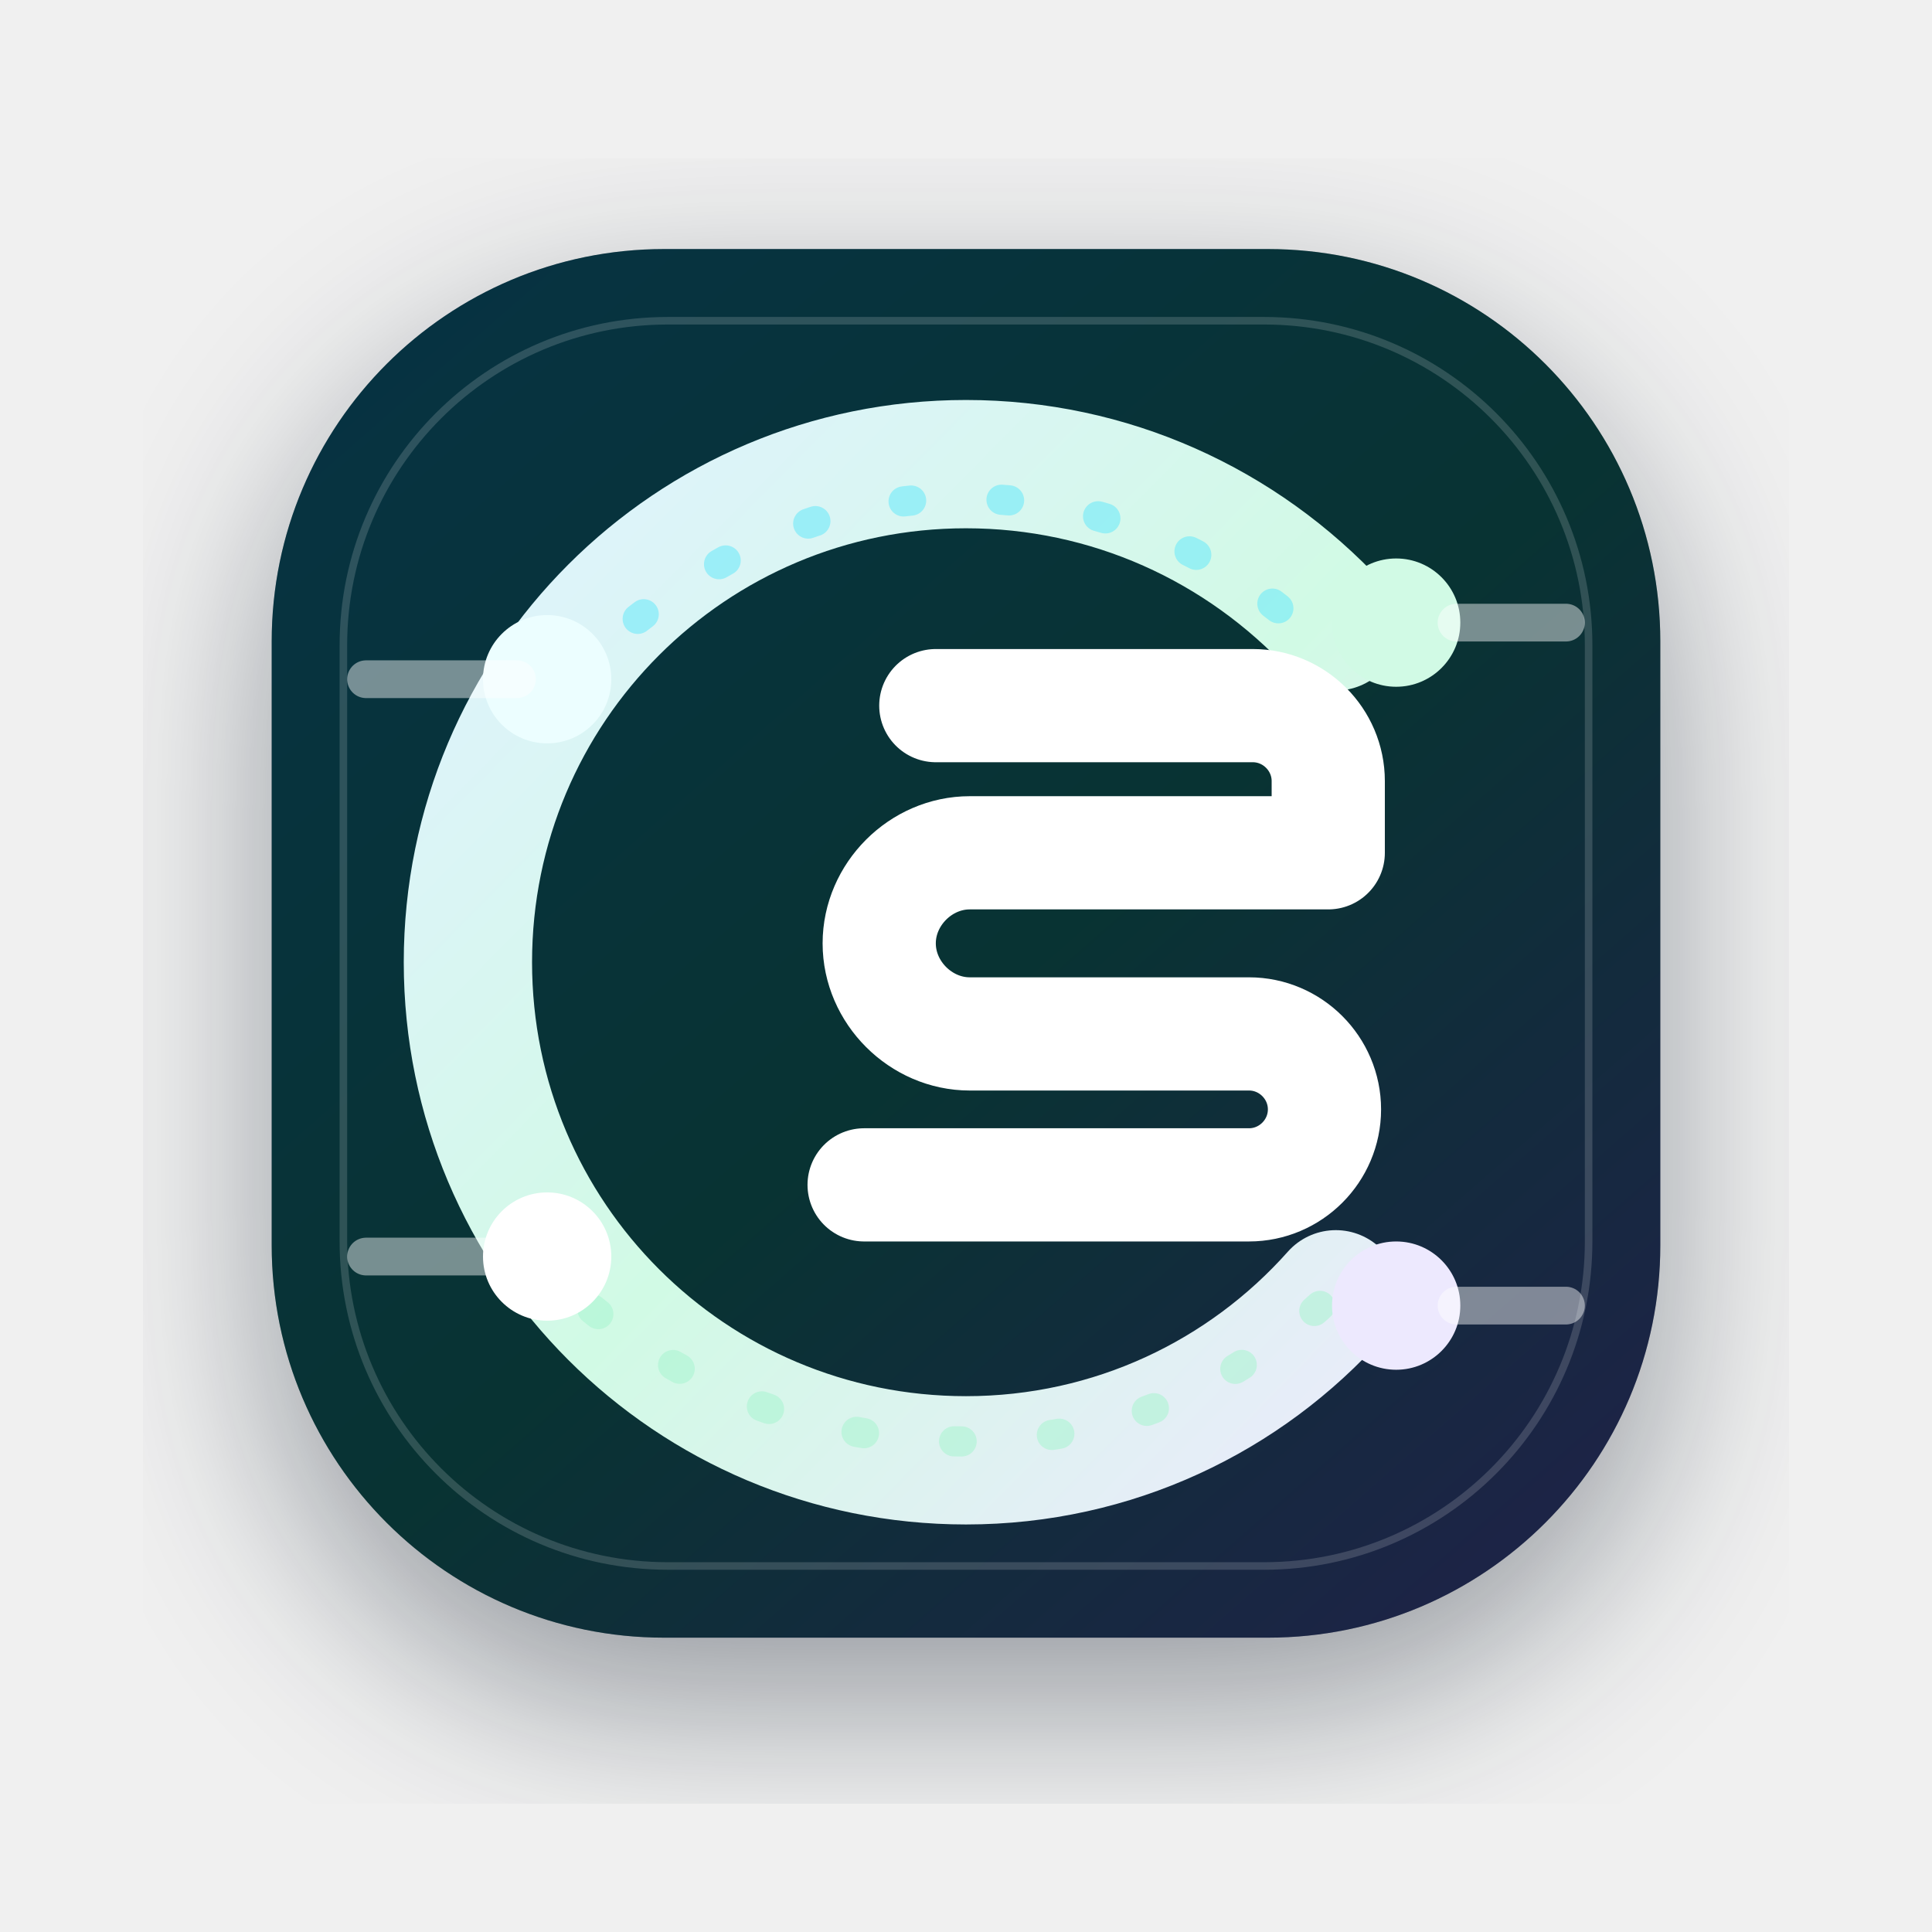
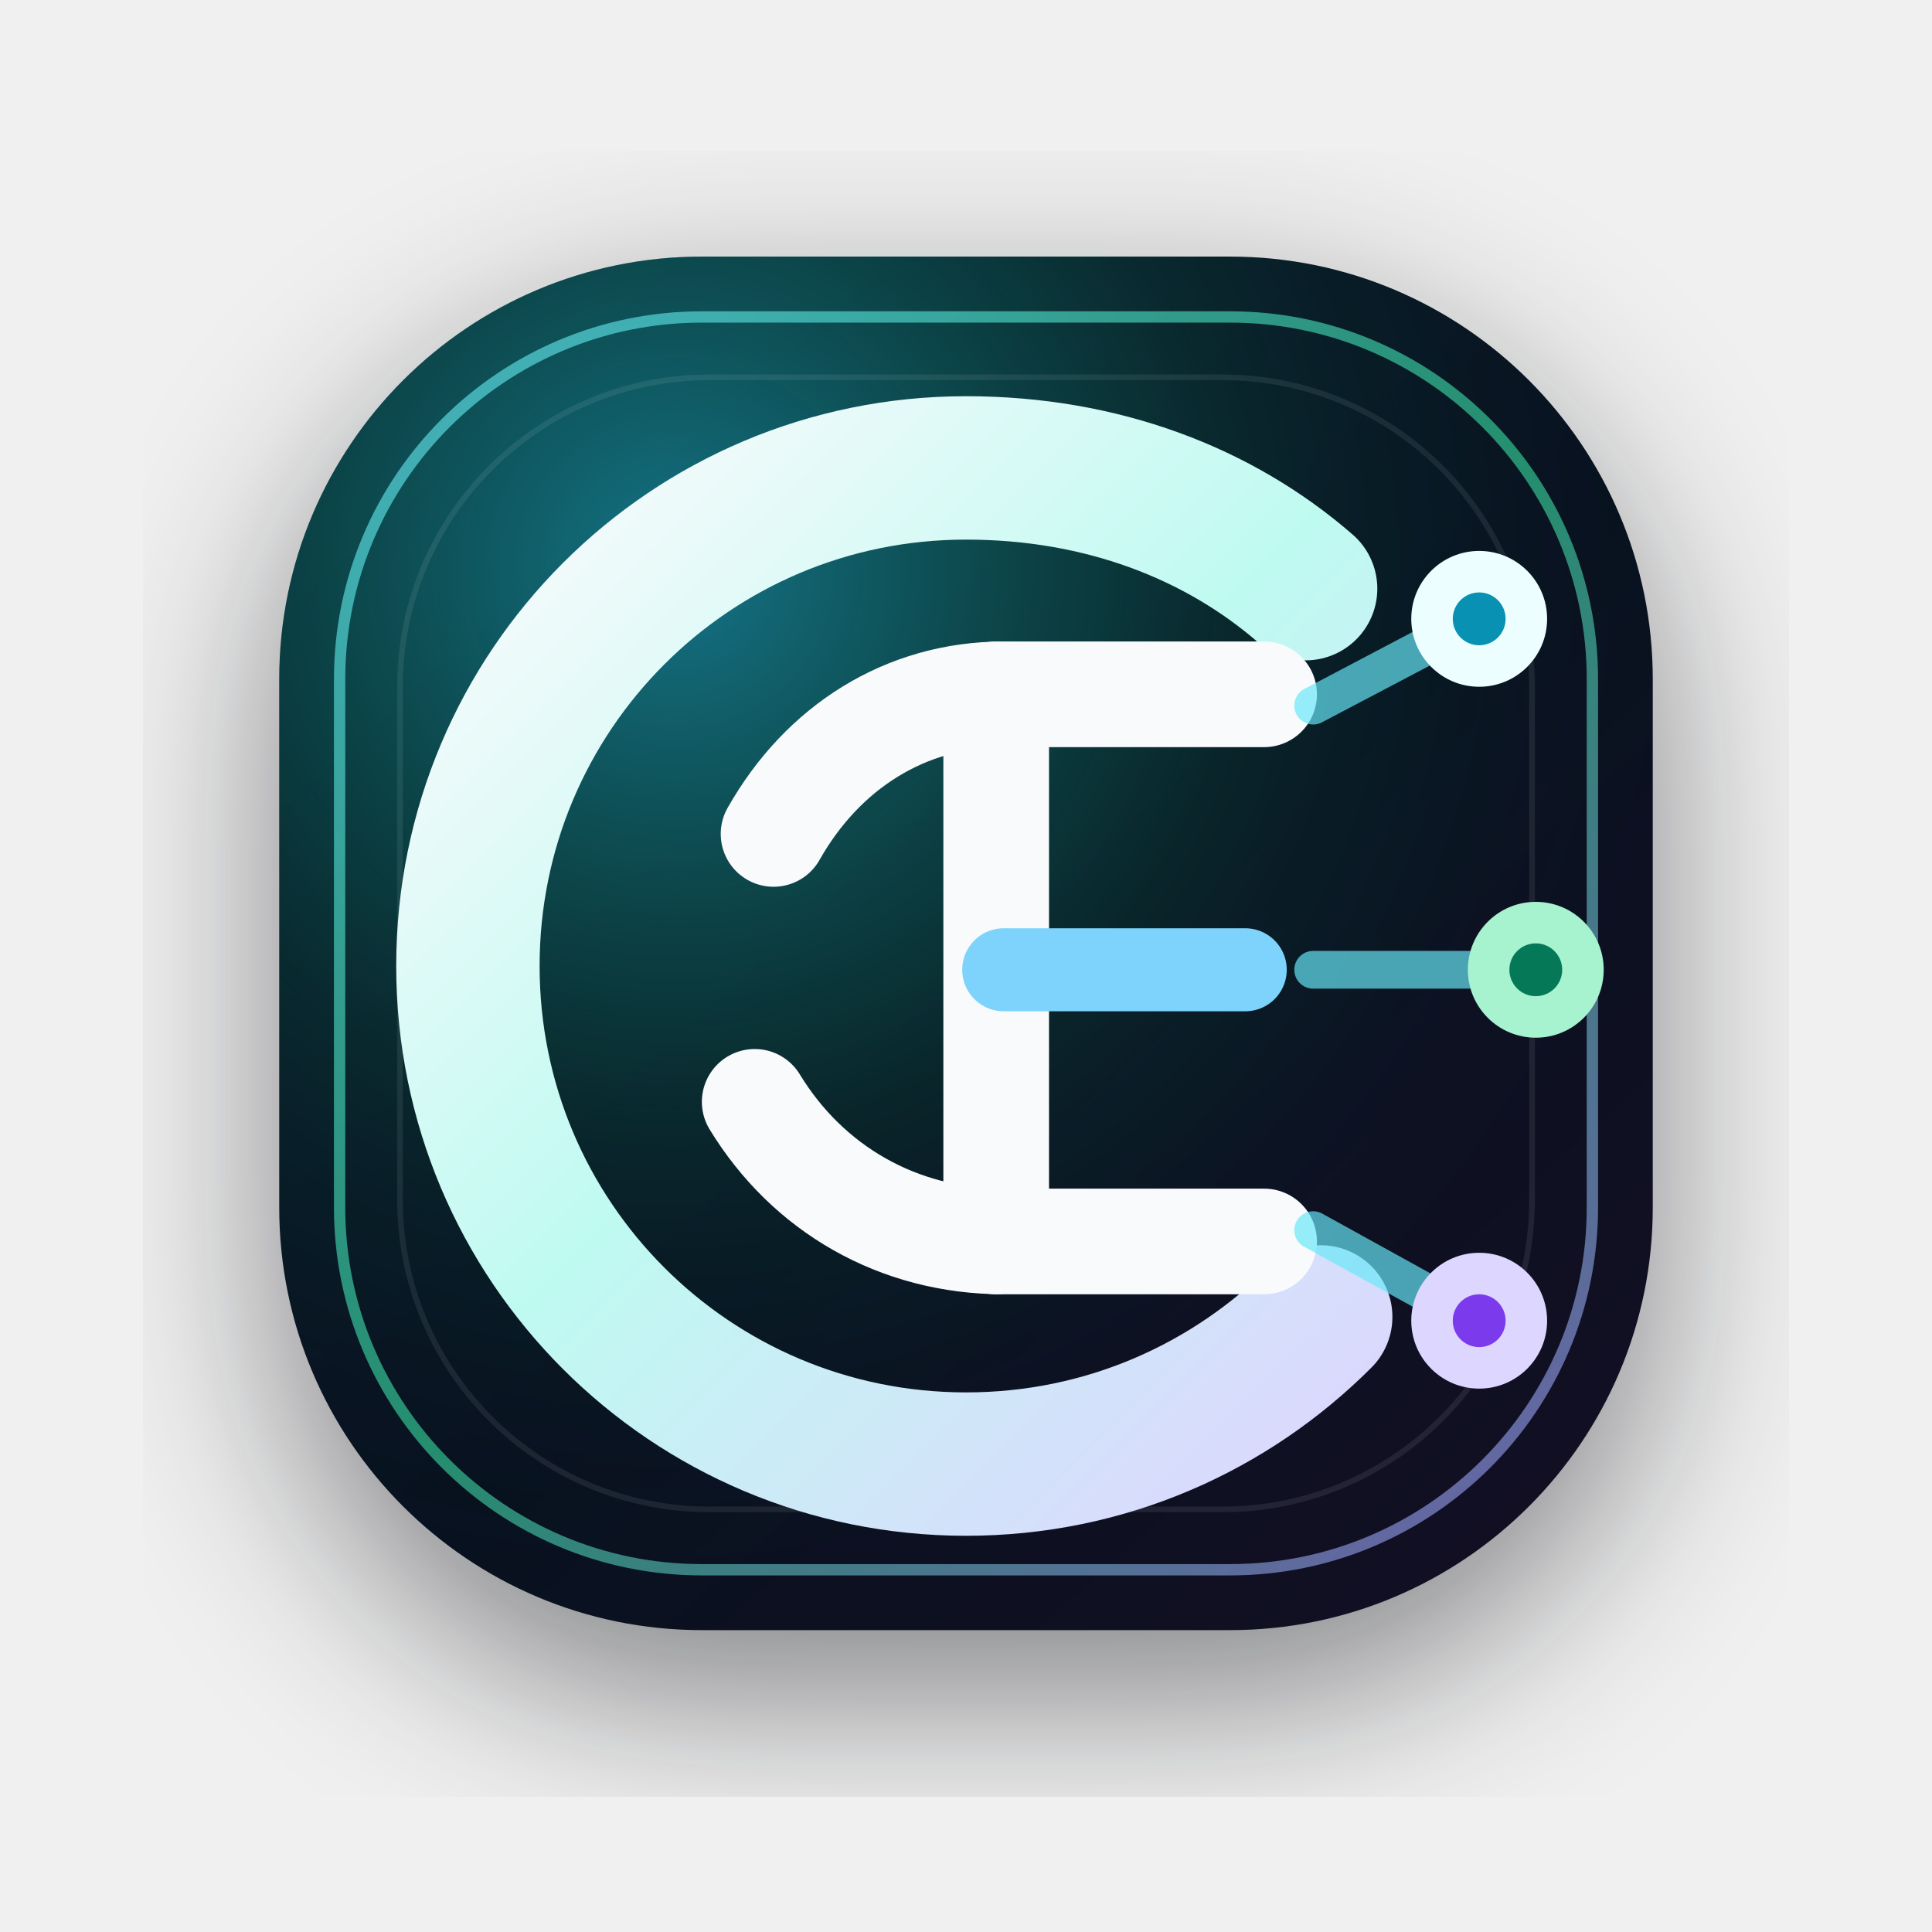
<svg xmlns="http://www.w3.org/2000/svg" width="512" height="512" viewBox="0 0 512 512" fill="none" role="img" aria-labelledby="chefu-title chefu-desc">
  <defs>
-     <linearGradient id="chefu-bg" x1="88" y1="64" x2="424" y2="448" gradientUnits="userSpaceOnUse">
-       <stop stop-color="#06B6D4" />
-       <stop offset="0.52" stop-color="#10B981" />
-       <stop offset="1" stop-color="#8B5CF6" />
+     <linearGradient id="bg" x1="90" y1="72" x2="422" y2="440" gradientUnits="userSpaceOnUse">
+       <stop stop-color="#071827" />
+       <stop offset="0.54" stop-color="#08111F" />
+       <stop offset="1" stop-color="#140F24" />
    </linearGradient>
-     <linearGradient id="chefu-line" x1="126" y1="126" x2="390" y2="386" gradientUnits="userSpaceOnUse">
-       <stop stop-color="#E0F2FE" />
-       <stop offset="0.5" stop-color="#D1FAE5" />
-       <stop offset="1" stop-color="#EDE9FE" />
+     <linearGradient id="rim" x1="100" y1="80" x2="412" y2="432" gradientUnits="userSpaceOnUse">
+       <stop stop-color="#67E8F9" />
+       <stop offset="0.5" stop-color="#34D399" />
+       <stop offset="1" stop-color="#A78BFA" />
    </linearGradient>
-     <filter id="chefu-shadow" x="38" y="42" width="436" height="436" filterUnits="userSpaceOnUse" color-interpolation-filters="sRGB">
+     <linearGradient id="mark" x1="135" y1="134" x2="374" y2="374" gradientUnits="userSpaceOnUse">
+       <stop stop-color="#F8FAFC" />
+       <stop offset="0.45" stop-color="#BFFAF1" />
+       <stop offset="1" stop-color="#DDD6FE" />
+     </linearGradient>
+     <radialGradient id="glow" cx="0" cy="0" r="1" gradientUnits="userSpaceOnUse" gradientTransform="translate(180 150) rotate(51.3402) scale(274.642)">
+       <stop stop-color="#22D3EE" stop-opacity="0.5" />
+       <stop offset="0.55" stop-color="#10B981" stop-opacity="0.12" />
+       <stop offset="1" stop-color="#111827" stop-opacity="0" />
+     </radialGradient>
+     <filter id="shadow" x="38" y="40" width="436" height="436" filterUnits="userSpaceOnUse" color-interpolation-filters="sRGB">
      <feFlood flood-opacity="0" result="BackgroundImageFix" />
      <feColorMatrix in="SourceAlpha" type="matrix" values="0 0 0 0 0 0 0 0 0 0 0 0 0 0 0 0 0 0 127 0" result="hardAlpha" />
      <feOffset dy="18" />
-       <feGaussianBlur stdDeviation="25" />
-       <feColorMatrix type="matrix" values="0 0 0 0 0.01 0 0 0 0 0.06 0 0 0 0 0.12 0 0 0 0.38 0" />
+       <feGaussianBlur stdDeviation="26" />
+       <feColorMatrix type="matrix" values="0 0 0 0 0.015 0 0 0 0 0.02 0 0 0 0 0.05 0 0 0 0.46 0" />
      <feBlend mode="normal" in2="BackgroundImageFix" result="effect1_dropShadow" />
      <feBlend mode="normal" in="SourceGraphic" in2="effect1_dropShadow" result="shape" />
    </filter>
  </defs>
-   <g filter="url(#chefu-shadow)">
-     <rect x="72" y="66" width="368" height="368" rx="104" fill="#06111F" />
-     <rect x="72" y="66" width="368" height="368" rx="104" fill="url(#chefu-bg)" fill-opacity="0.2" />
-     <rect x="91" y="85" width="330" height="330" rx="86" stroke="white" stroke-opacity="0.16" stroke-width="2" />
+   <g filter="url(#shadow)">
+     <rect x="74" y="68" width="364" height="364" rx="112" fill="url(#bg)" />
+     <rect x="74" y="68" width="364" height="364" rx="112" fill="url(#glow)" />
+     <rect x="90" y="84" width="332" height="332" rx="96" stroke="url(#rim)" stroke-opacity="0.64" stroke-width="3" />
+     <rect x="106" y="100" width="300" height="300" rx="82" stroke="white" stroke-opacity="0.08" stroke-width="1.5" />
  </g>
-   <path d="M354 166C329 139 294 123 256 123C183 123 124 182 124 255C124 328 183 387 256 387C295 387 330 370 354 343" stroke="url(#chefu-line)" stroke-width="34" stroke-linecap="round" />
-   <path d="M248 187H332C343 187 352 196 352 207V226H257C244 226 233 237 233 250C233 263 244 274 257 274H331C342 274 351 283 351 294C351 305 342 314 331 314H229" stroke="white" stroke-width="30" stroke-linecap="round" stroke-linejoin="round" />
-   <path d="M169 164C196 143 224 132 254 132C292 132 325 146 352 173" stroke="#67E8F9" stroke-opacity="0.55" stroke-width="8" stroke-linecap="round" stroke-dasharray="2 24" />
-   <path d="M157 347C184 369 217 382 256 382C293 382 325 369 351 345" stroke="#A7F3D0" stroke-opacity="0.55" stroke-width="8" stroke-linecap="round" stroke-dasharray="2 24" />
-   <circle cx="145" cy="180" r="17" fill="#ECFEFF" />
-   <circle cx="370" cy="165" r="17" fill="#D1FAE5" />
-   <circle cx="370" cy="346" r="17" fill="#EDE9FE" />
-   <circle cx="145" cy="333" r="17" fill="#FFFFFF" />
-   <path d="M137 180H97M386 165H415M386 346H415M137 333H97" stroke="white" stroke-opacity="0.45" stroke-width="10" stroke-linecap="round" />
+   <path d="M346 156C323 136 292 124 256 124C183 124 124 183 124 256C124 329 183 388 256 388C293 388 326 373 350 349" stroke="url(#mark)" stroke-width="38" stroke-linecap="round" />
+   <path d="M205 221C218 198 240 184 266 184H335" stroke="#F8FAFC" stroke-width="28" stroke-linecap="round" />
+   <path d="M200 292C214 315 238 329 266 329H335" stroke="#F8FAFC" stroke-width="28" stroke-linecap="round" />
+   <path d="M264 184V329" stroke="#F8FAFC" stroke-width="28" stroke-linecap="round" />
+   <path d="M266 257H330" stroke="#7DD3FC" stroke-width="22" stroke-linecap="round" />
+   <path d="M348 187L386 167M348 257H402M348 326L386 347" stroke="#67E8F9" stroke-opacity="0.68" stroke-width="10" stroke-linecap="round" />
+   <circle cx="392" cy="164" r="18" fill="#ECFEFF" />
+   <circle cx="407" cy="257" r="18" fill="#A7F3D0" />
+   <circle cx="392" cy="350" r="18" fill="#DDD6FE" />
+   <circle cx="392" cy="164" r="7" fill="#0891B2" />
+   <circle cx="407" cy="257" r="7" fill="#047857" />
+   <circle cx="392" cy="350" r="7" fill="#7C3AED" />
</svg>
